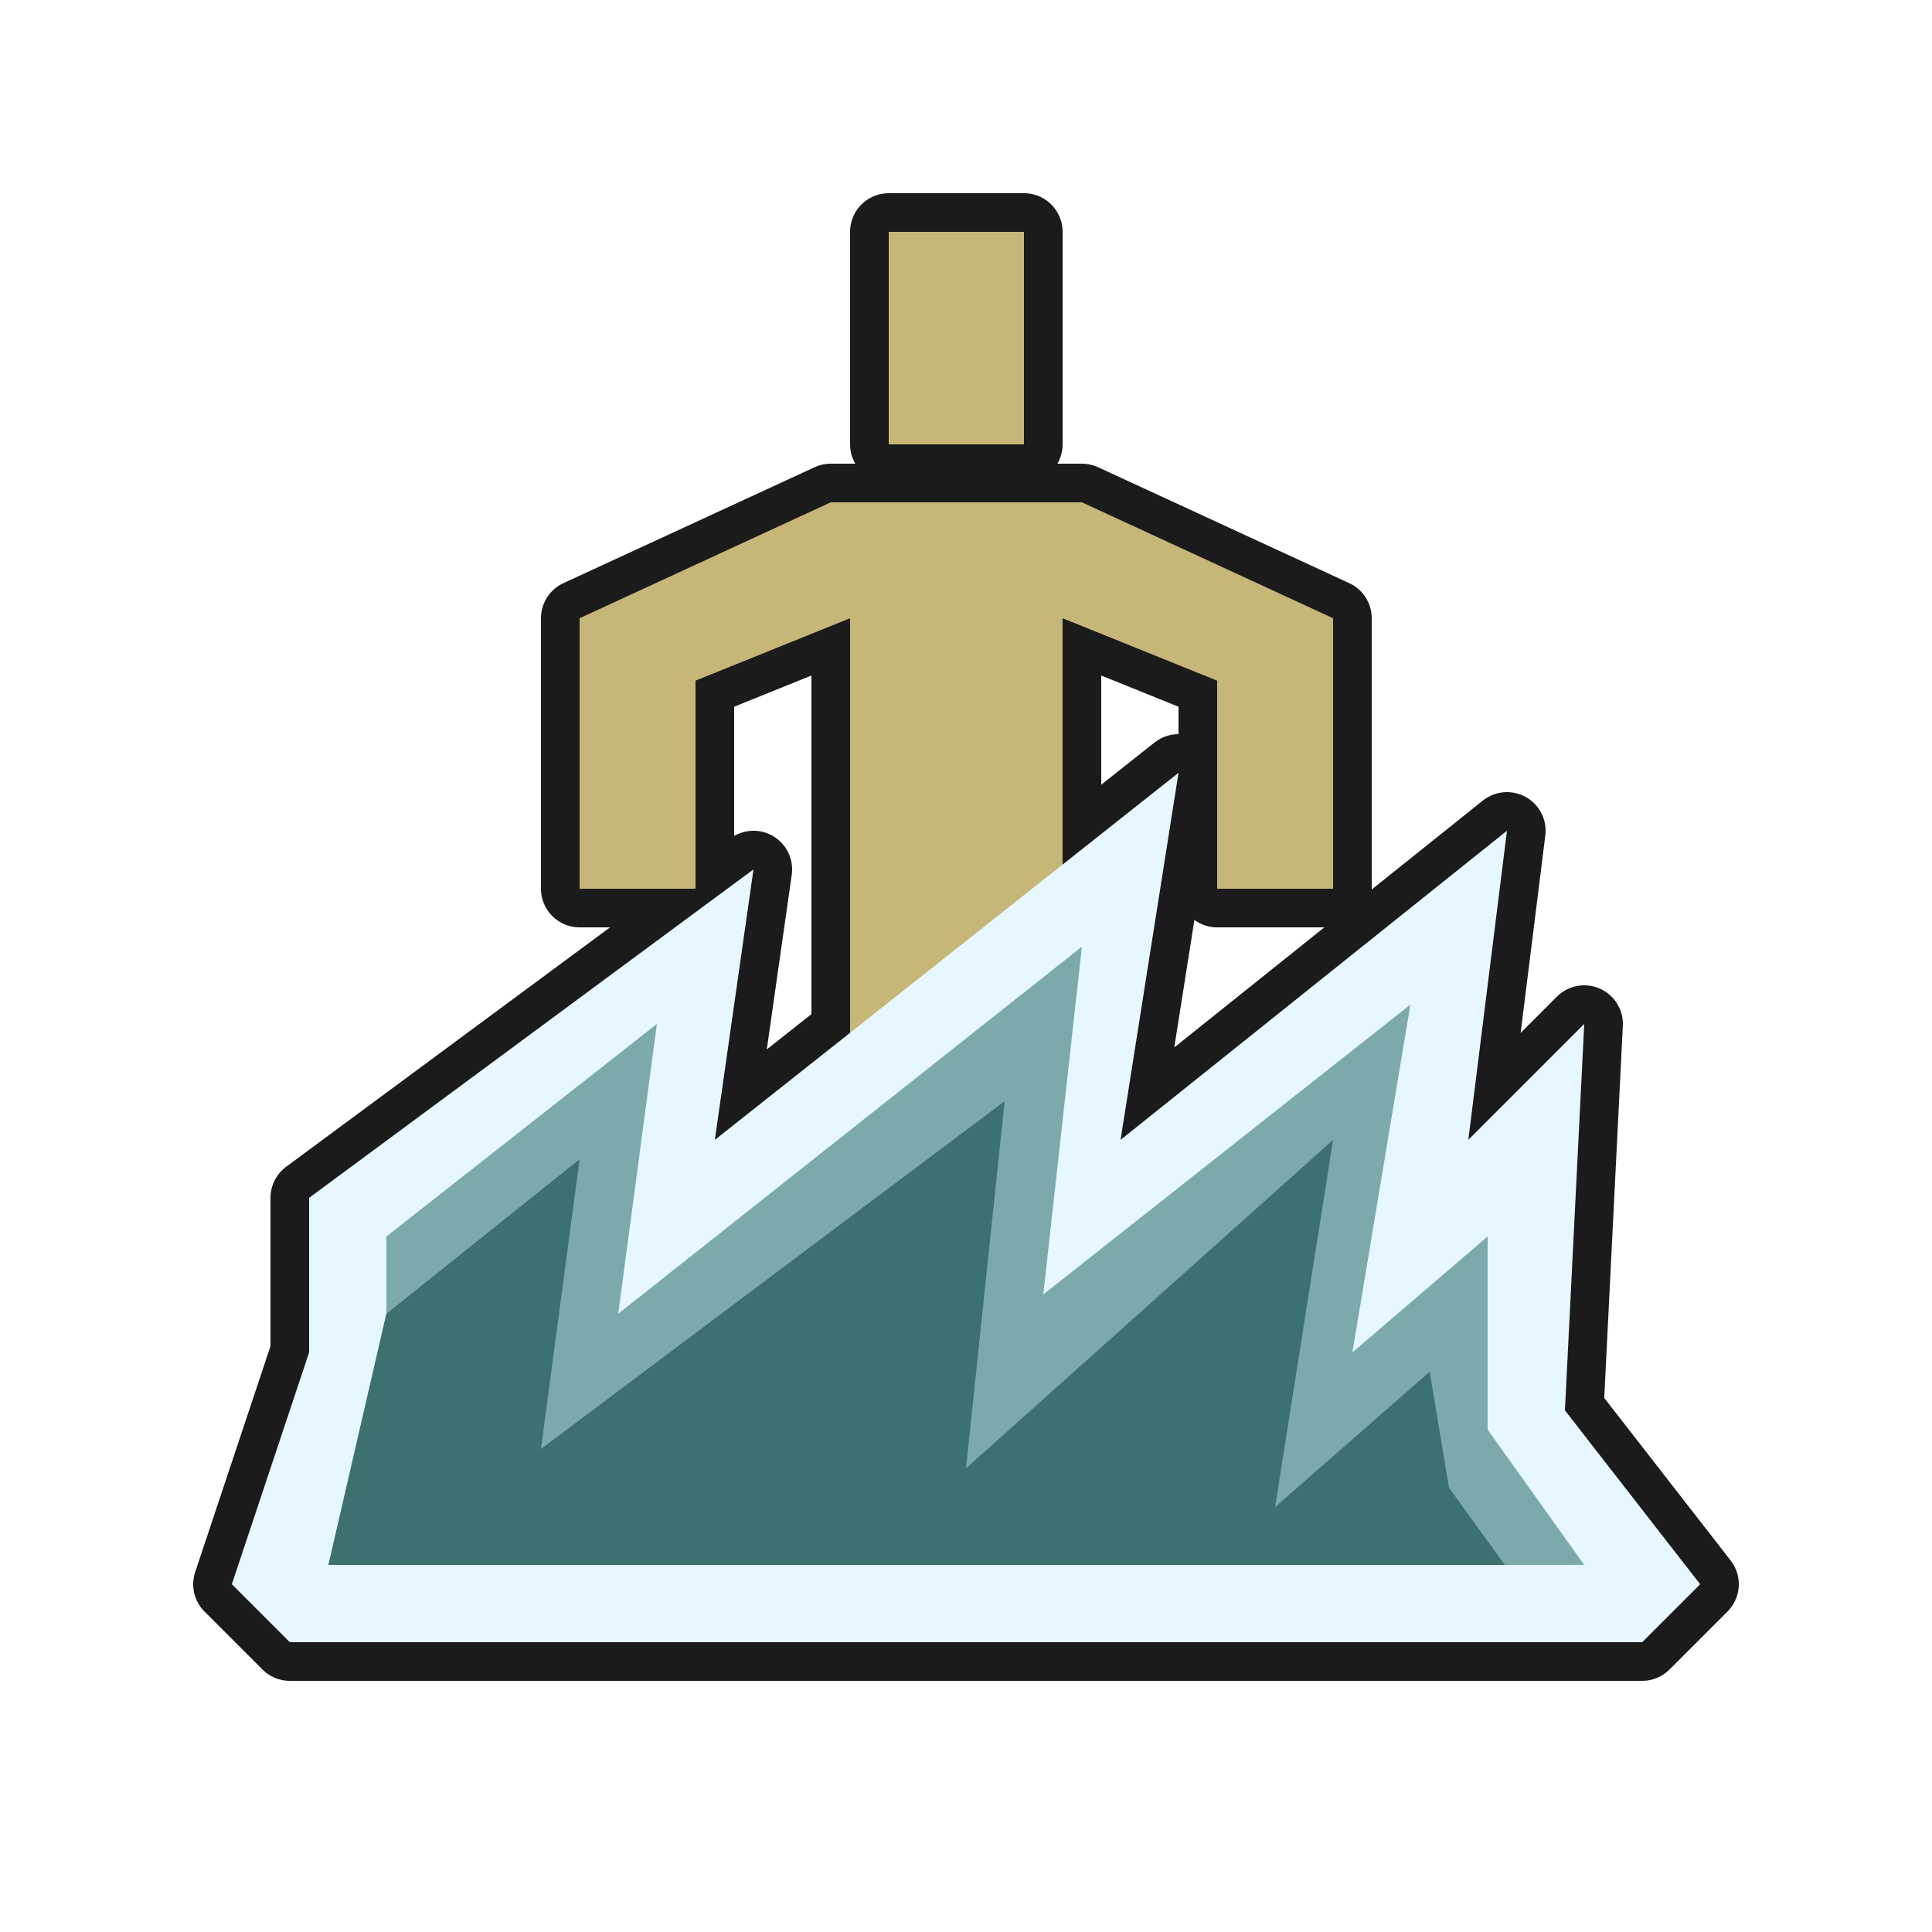
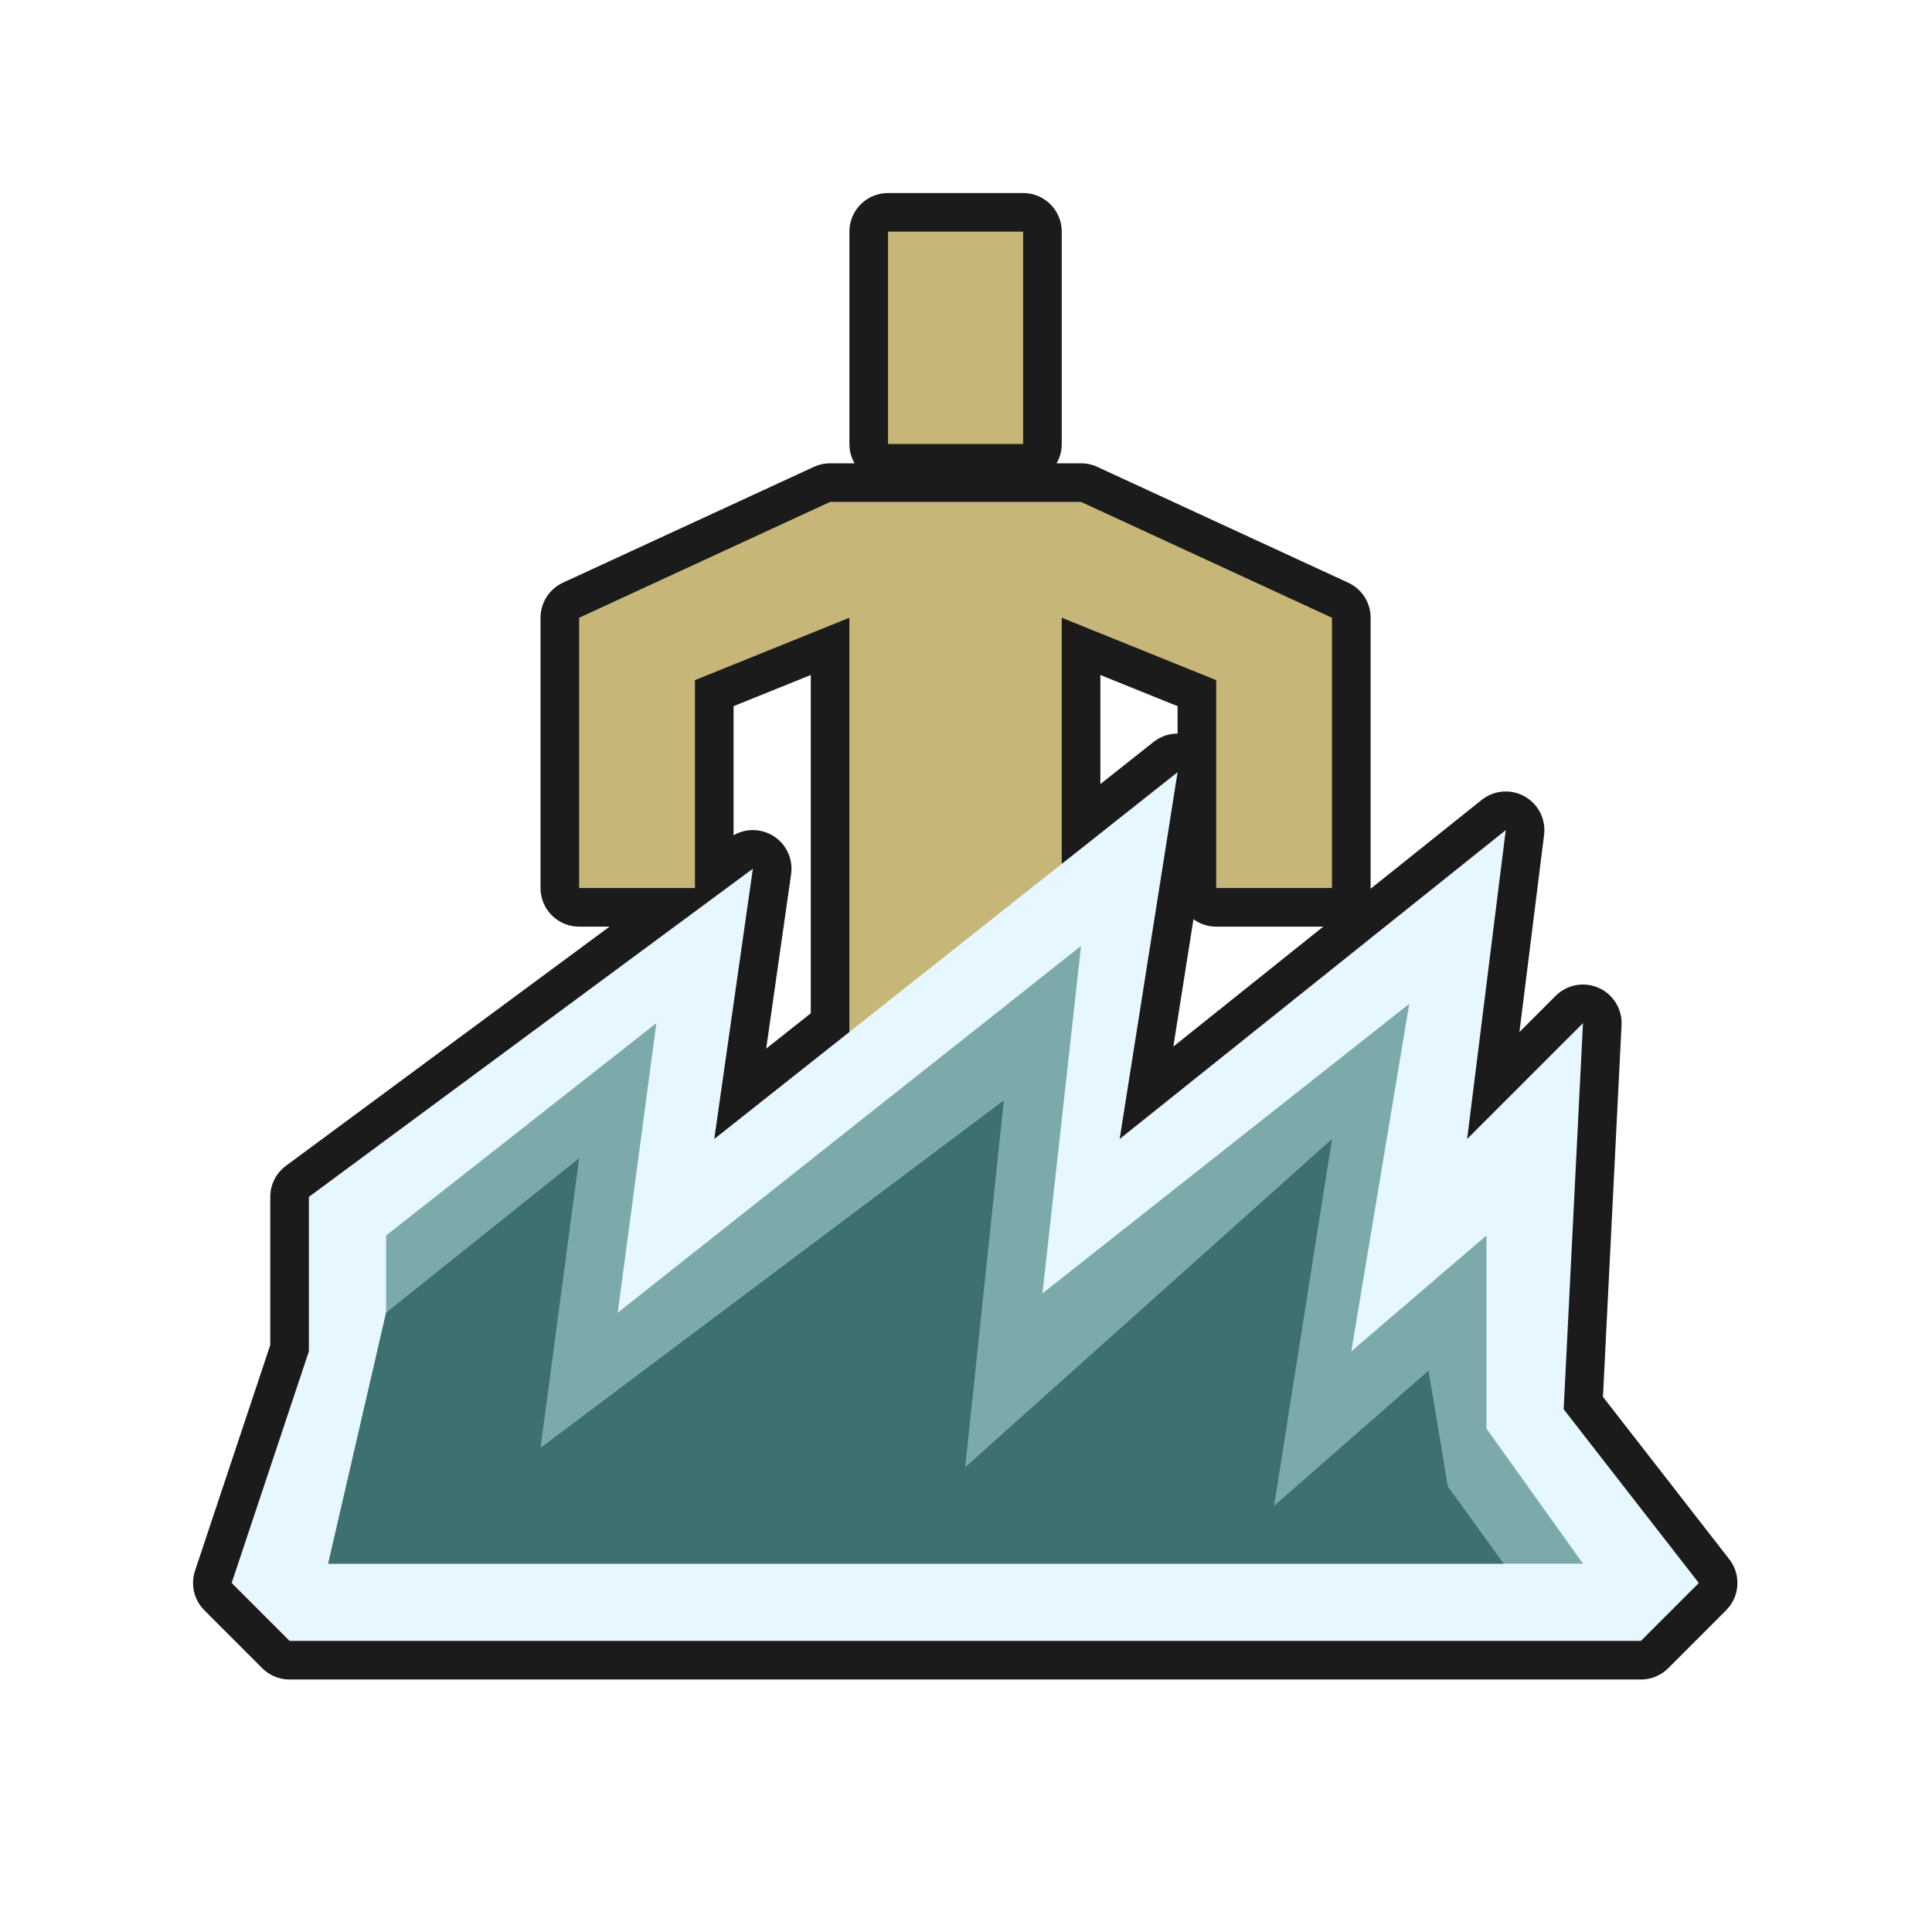
- <svg xmlns="http://www.w3.org/2000/svg" width="100%" height="100%" viewBox="0 0 100 100" version="1.1" xml:space="preserve" style="fill-rule:evenodd;clip-rule:evenodd;stroke-linecap:square;stroke-linejoin:round;stroke-miterlimit:1.5;">
-   <g transform="matrix(1,0,0,1,-2800,-800)">
-     <g id="Frostblight" transform="matrix(1,0,0,1,-1100,-300)">
-       <g id="shadow" transform="matrix(1,0,0,1,1100,300)">
-         <path d="M2855,844.75L2861,840L2858,859L2878,843L2876,859L2882,853L2881,873L2888,882L2885,885L2815,885L2812,882L2816,870L2816,862L2839,845L2837,859L2844,853.458L2844,832L2836,835.231L2836,846L2830,846L2830,832L2843,826L2856,826L2869,832L2869,846L2863,846L2863,835.231L2855,832L2855,844.75ZM2853,812L2853,823L2846,823L2846,812L2853,812Z" style="fill:none;stroke:rgb(27,27,27);stroke-width:4px;" />
-         <path d="M2855,844.75L2861,840L2858,859L2878,843L2876,859L2882,853L2881,873L2888,882L2885,885L2815,885L2812,882L2816,870L2816,862L2839,845L2837,859L2844,853.458L2844,832L2836,835.231L2836,846L2830,846L2830,832L2843,826L2856,826L2869,832L2869,846L2863,846L2863,835.231L2855,832L2855,844.75ZM2853,812L2853,823L2846,823L2846,812L2853,812Z" style="fill:rgb(27,27,27);" />
-       </g>
-       <g id="color_04" transform="matrix(1,0,0,1,1100,300)">
-         <path d="M2830,832L2843,826L2856,826L2869,832L2869,846L2863,846L2863,835.231L2855,832L2855,863L2844,863L2844,832L2836,835.231L2836,846L2830,846L2830,832ZM2853,812L2853,823L2846,823L2846,812L2853,812Z" style="fill:rgb(198,183,121);" />
-       </g>
-       <g id="color_03" transform="matrix(1,0,0,1,1100,300)">
-         <path d="M2816,862L2839,845L2837,859L2861,840L2858,859L2878,843L2876,859L2882,853L2881,873L2888,882L2885,885L2815,885L2812,882L2816,870L2816,862Z" style="fill:rgb(231,247,255);" />
-       </g>
-       <g id="color_02" transform="matrix(1,0,0,1,1100,300)">
-         <path d="M2820,864L2834,853L2832,868L2856,849L2854,867L2873,852L2870,870L2877,864L2877,874L2882,881L2817,881L2820,868L2820,864Z" style="fill:rgb(124,170,171);" />
-       </g>
-       <g id="color_01" transform="matrix(1,0,0,1,1100,300)">
-         <path d="M2830,860L2828,875L2852,857L2850,876L2869,859L2866,878L2874,871L2875,877L2877.89,881L2817,881L2820,868L2830,860Z" style="fill:rgb(60,113,112);" />
-       </g>
-     </g>
+ <svg xmlns="http://www.w3.org/2000/svg" width="100%" height="100%" viewBox="0 0 417 417" version="1.1" xml:space="preserve" style="fill-rule:evenodd;clip-rule:evenodd;stroke-linecap:square;stroke-linejoin:round;stroke-miterlimit:1.5;">
+   <g id="Frostblight">
+     <path id="shadow" d="M229.167,186.458l25,-19.791l-12.5,79.166l83.333,-66.666l-8.333,66.666l25,-25l-4.167,83.334l29.167,37.5l-12.5,12.5l-291.667,-0l-12.5,-12.5l16.667,-50l-0,-33.334l95.833,-70.833l-8.333,58.333l29.166,-23.09l0,-89.41l-33.333,13.462l0,44.872l-25,-0l0,-58.334l54.167,-25l54.166,0l54.167,25l0,58.334l-25,-0l0,-44.872l-33.333,-13.462l-0,53.125Zm-8.334,-136.458l0,45.833l-29.166,0l-0,-45.833l29.166,-0Z" style="fill:none;stroke:#1b1b1b;stroke-width:16.67px;" />
+     <path d="M229.167,186.458l25,-19.791l-12.5,79.166l83.333,-66.666l-8.333,66.666l25,-25l-4.167,83.334l29.167,37.5l-12.5,12.5l-291.667,-0l-12.5,-12.5l16.667,-50l-0,-33.334l95.833,-70.833l-8.333,58.333l29.166,-23.09l0,-89.41l-33.333,13.462l0,44.872l-25,-0l0,-58.334l54.167,-25l54.166,0l54.167,25l0,58.334l-25,-0l0,-44.872l-33.333,-13.462l-0,53.125Zm-8.334,-136.458l0,45.833l-29.166,0l-0,-45.833l29.166,-0Z" style="fill:#1b1b1b;" />
+     <path id="color_04" d="M125,133.333l54.167,-25l54.166,0l54.167,25l0,58.334l-25,-0l0,-44.872l-33.333,-13.462l-0,129.167l-45.834,0l0,-129.167l-33.333,13.462l0,44.872l-25,-0l0,-58.334Zm95.833,-83.333l0,45.833l-29.166,0l-0,-45.833l29.166,0Z" style="fill:#c6b779;" />
+     <path id="color_03" d="M66.667,258.333l95.833,-70.833l-8.333,58.333l100,-79.166l-12.5,79.166l83.333,-66.666l-8.333,66.666l25,-25l-4.167,83.334l29.167,37.5l-12.5,12.5l-291.667,-0l-12.5,-12.5l16.667,-50l-0,-33.334Z" style="fill:#e7f7ff;" />
+     <path id="color_02" d="M83.333,266.667l58.334,-45.834l-8.334,62.5l100,-79.166l-8.333,75l79.167,-62.5l-12.5,75l29.166,-25l0,41.666l20.834,29.167l-270.834,0l12.5,-54.167l0,-16.666Z" style="fill:#7caaab;" />
+     <path id="color_01" d="M125,250l-8.333,62.5l100,-75l-8.334,79.167l79.167,-70.834l-12.5,79.167l33.333,-29.167l4.167,25l12.056,16.667l-253.723,0l12.5,-54.167l41.667,-33.333Z" style="fill:#3c7170;" />
  </g>
</svg>
